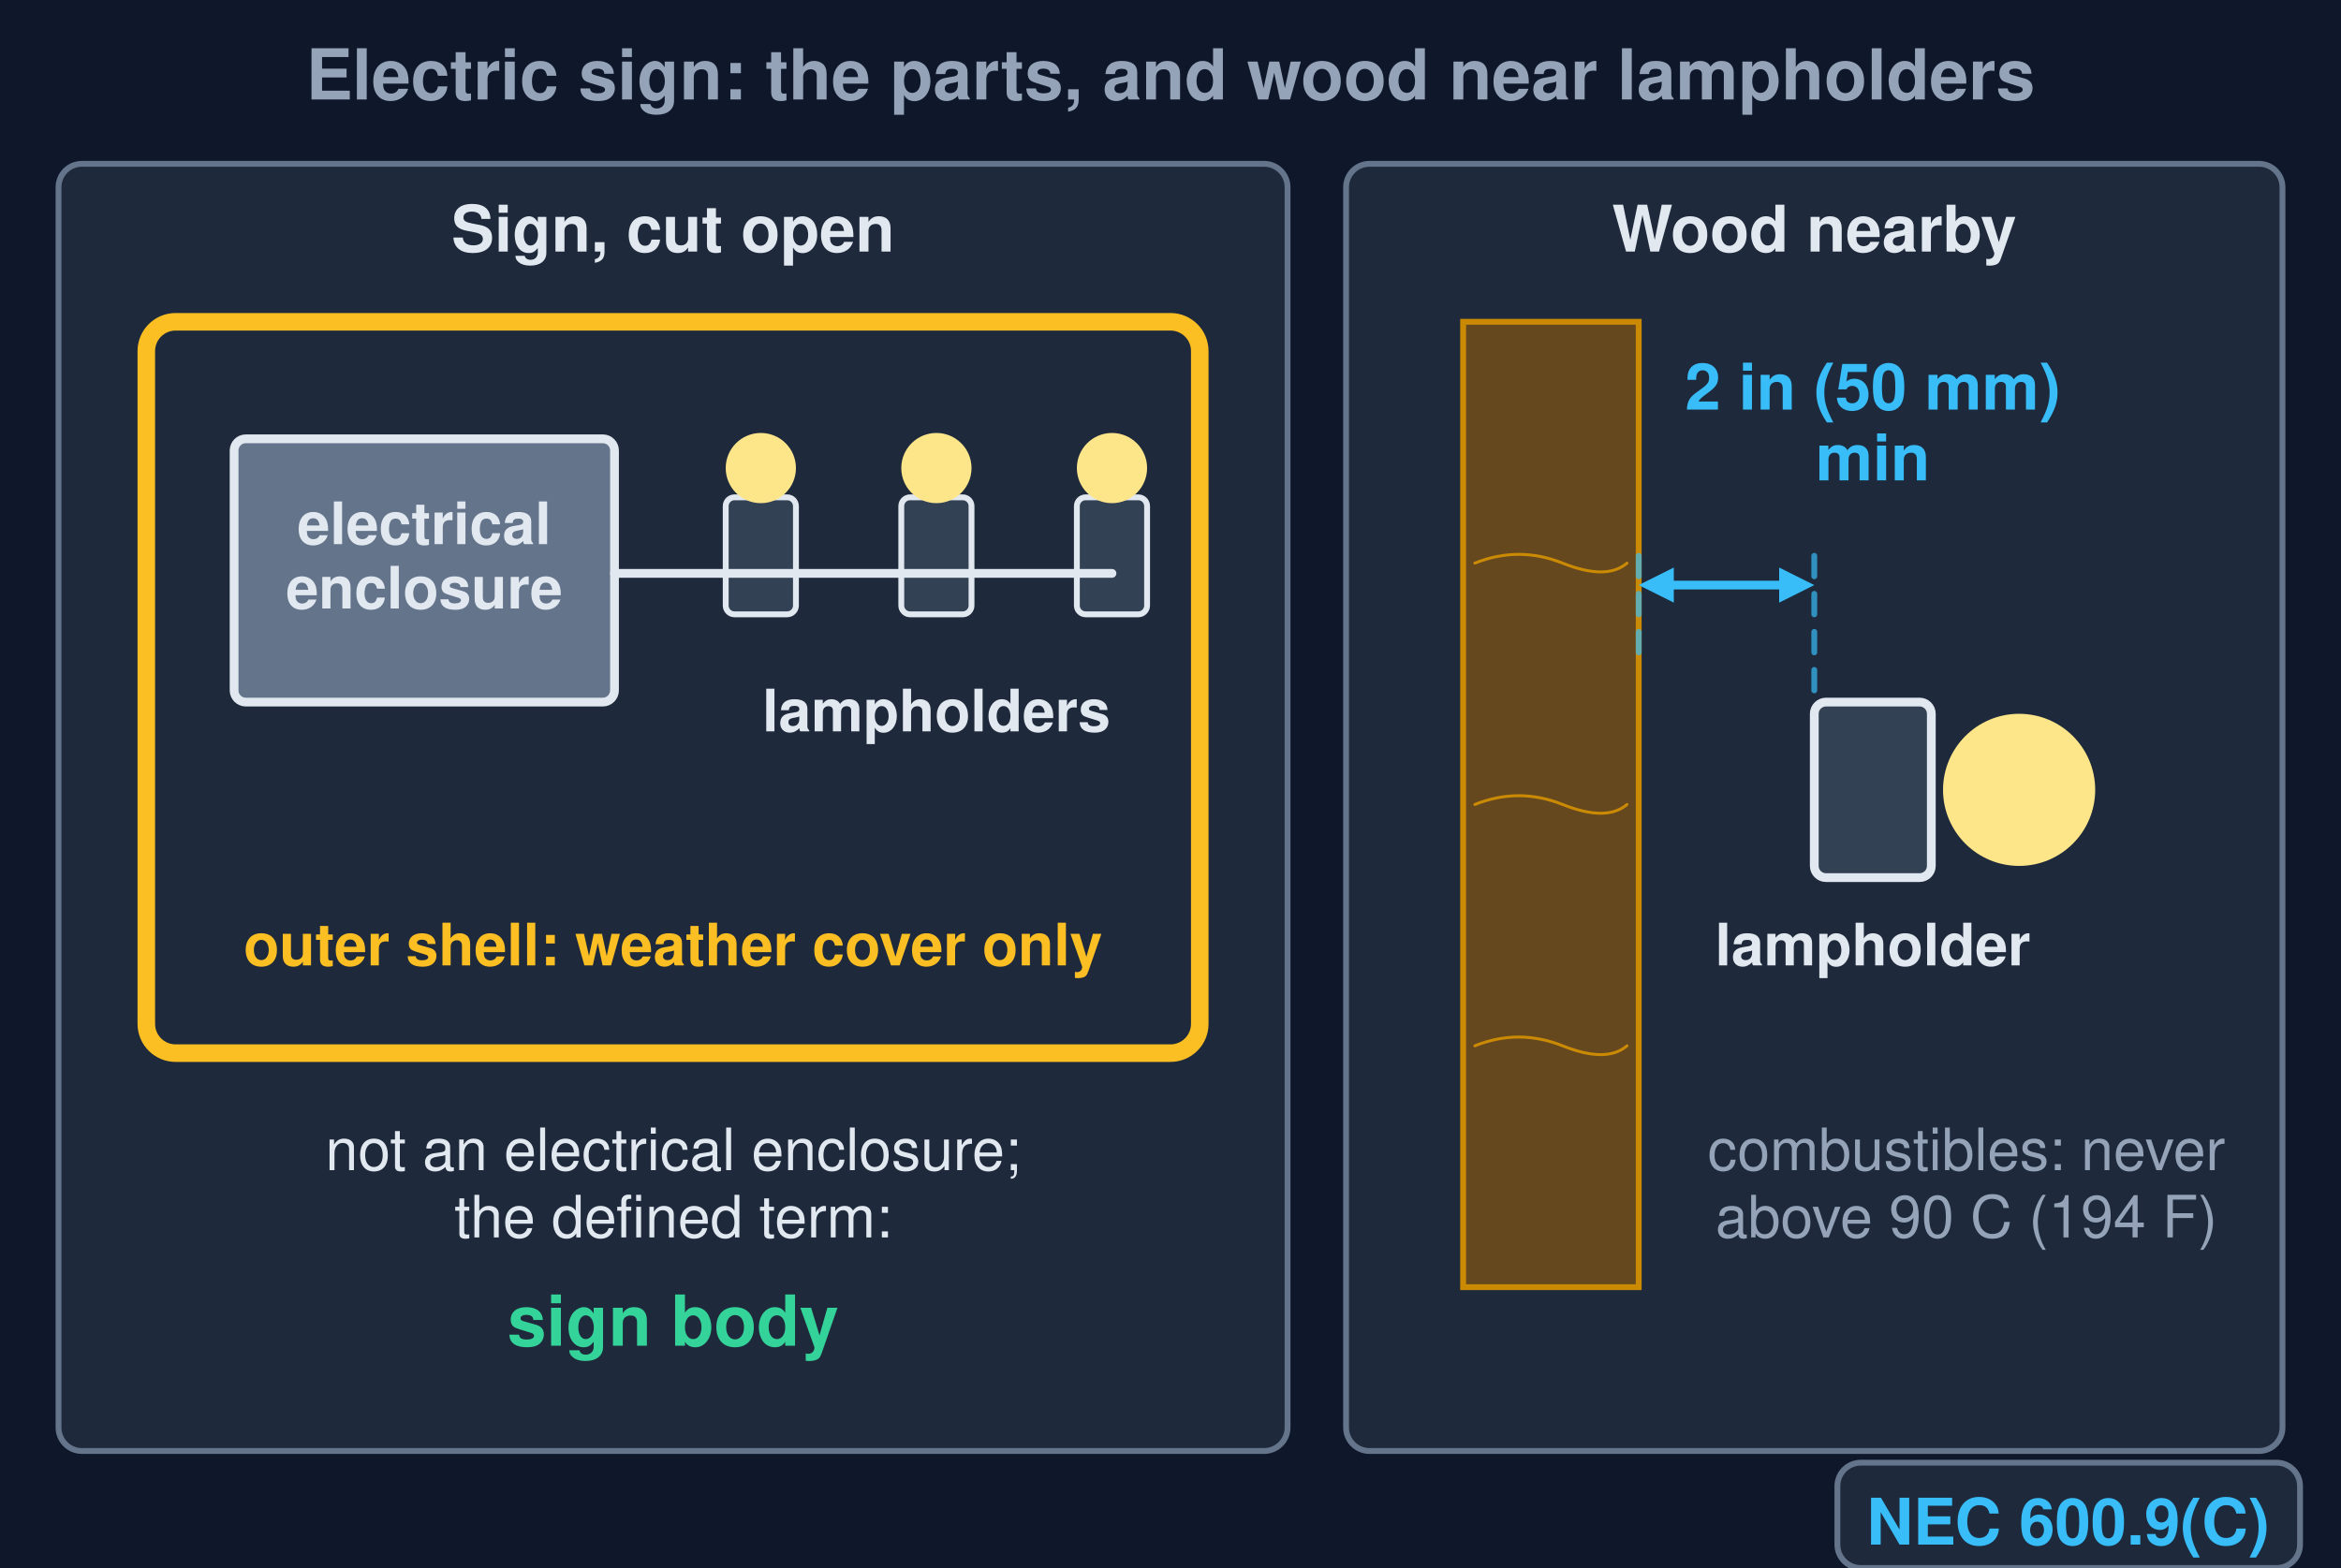
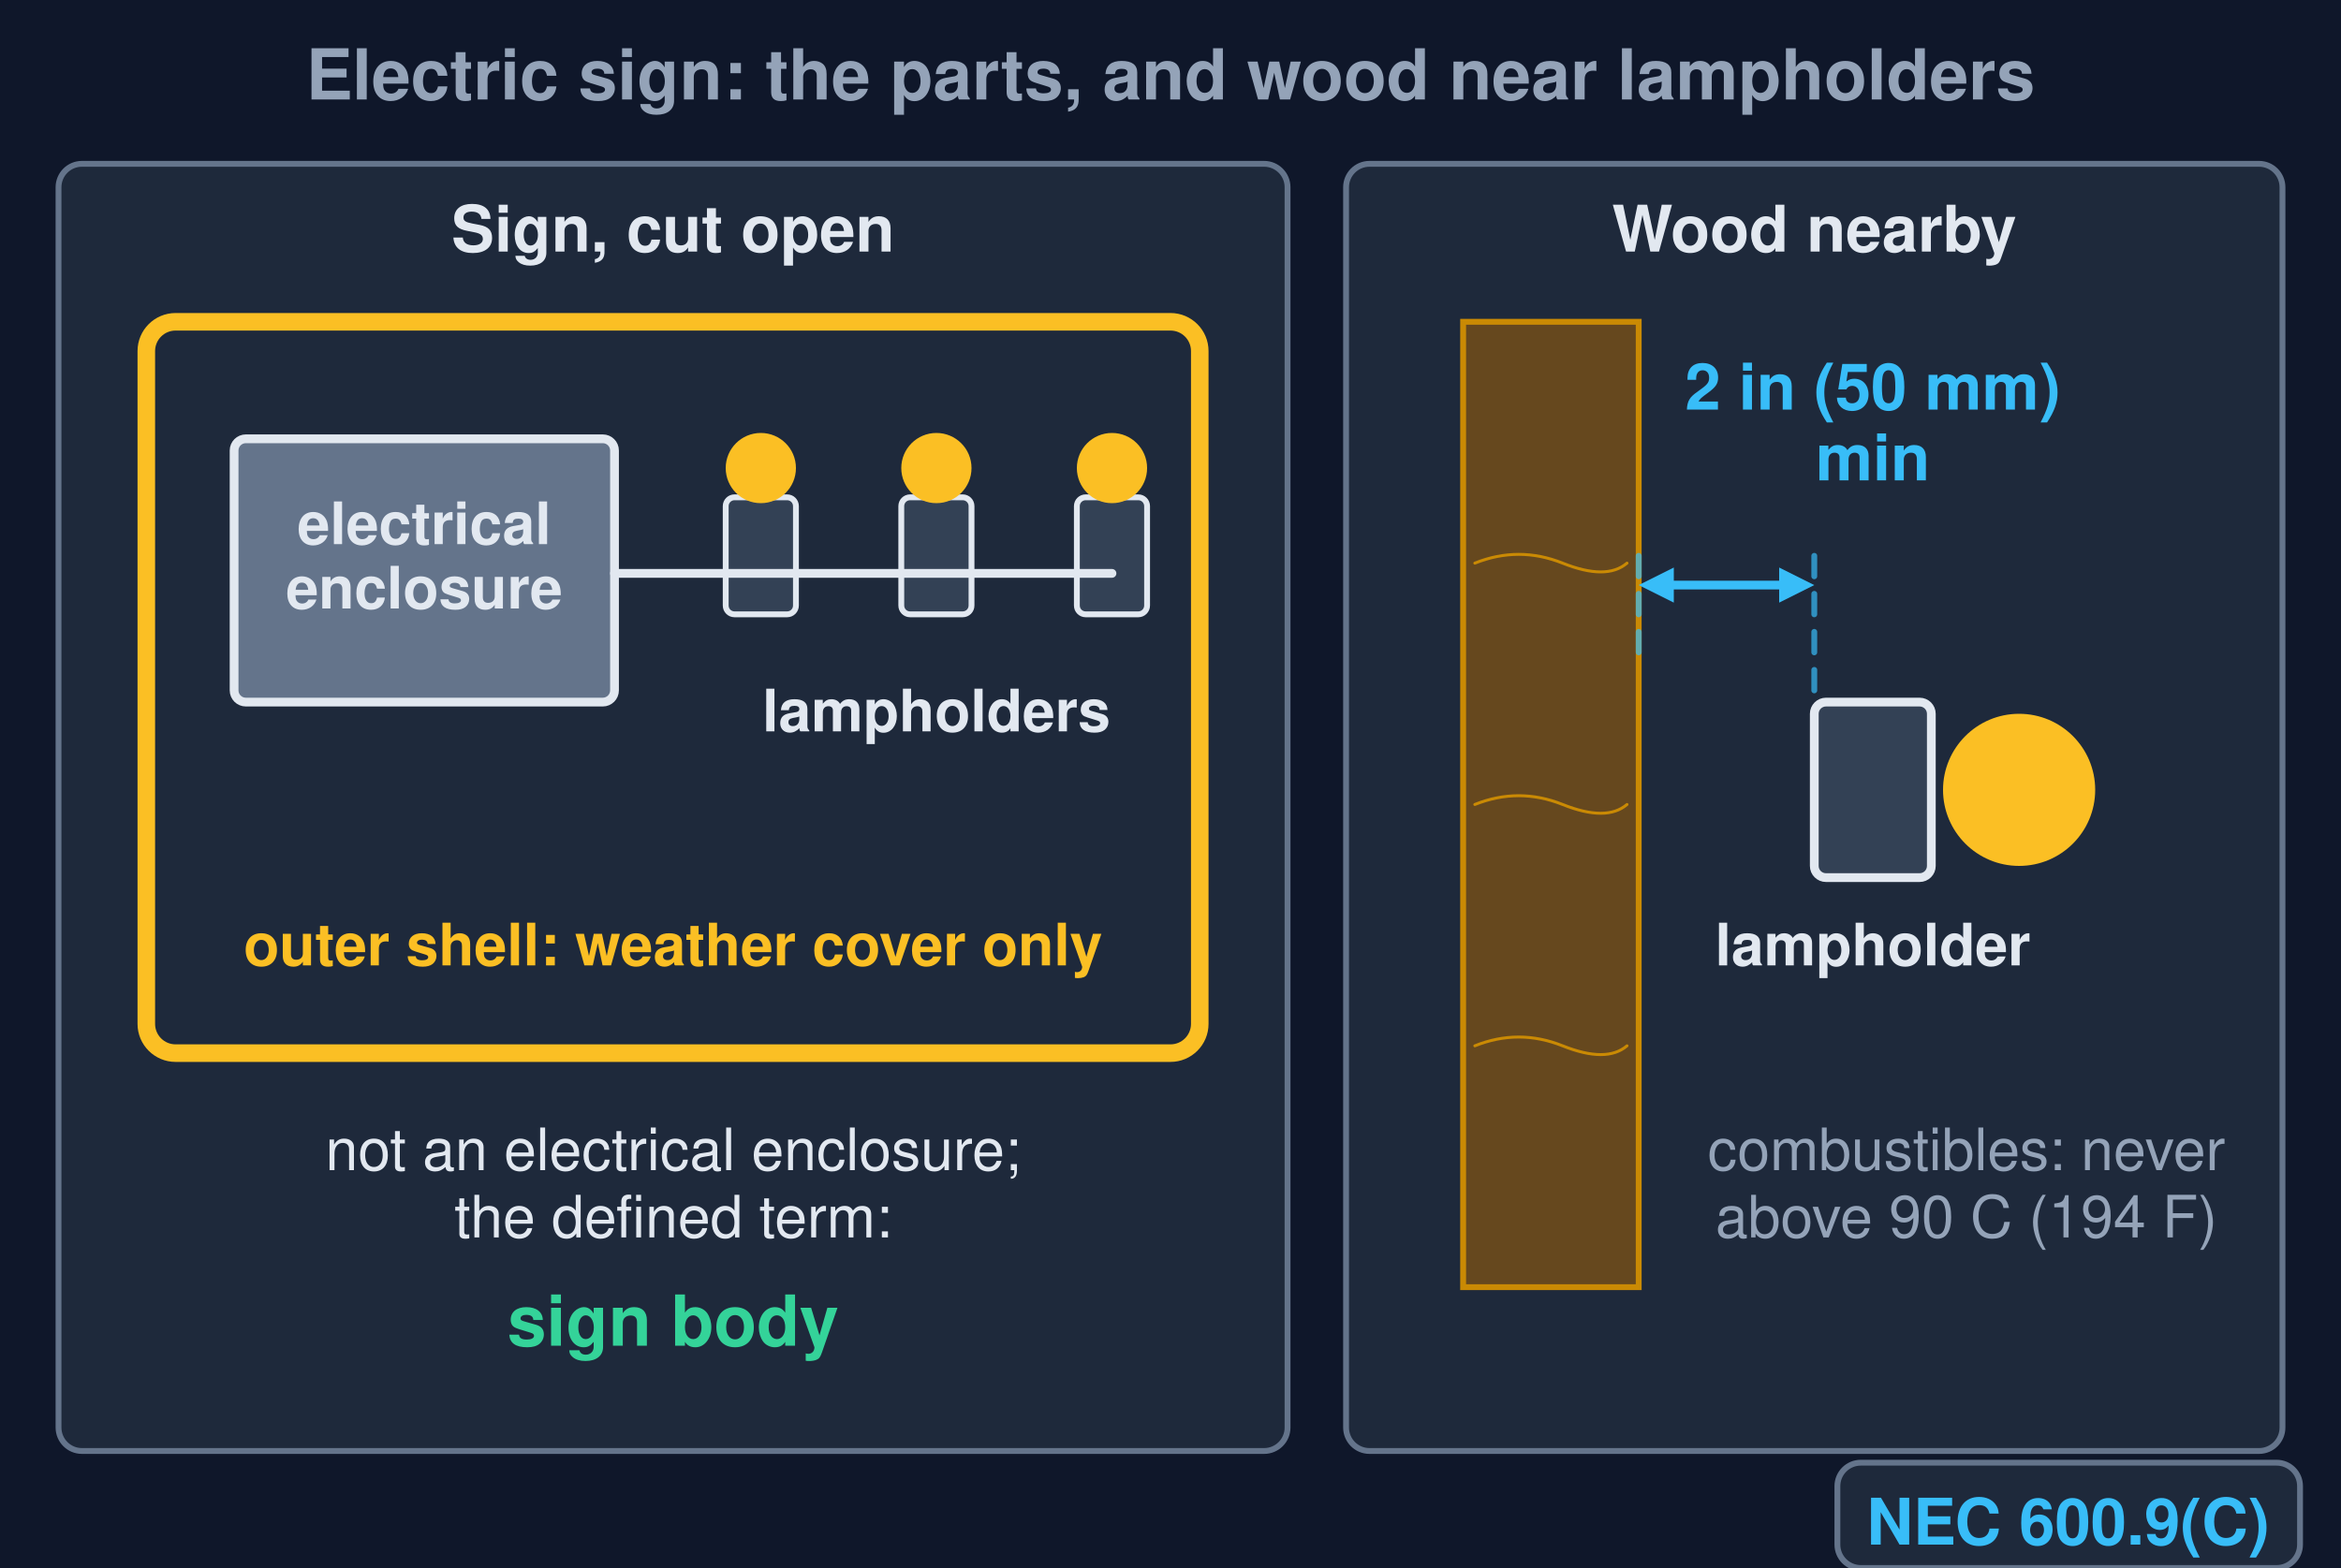
<svg xmlns="http://www.w3.org/2000/svg" width="800" height="536" viewBox="0 0 800 536">
  <rect x="0.0" y="0.0" width="800.0" height="536.0" rx="0" fill="#0f172a" fill-opacity="1.0" stroke="none" stroke-width="2" />
  <text x="400.0" y="34.0" font-family="Helvetica, Arial, sans-serif" font-size="24" font-weight="bold" fill="#94a3b8" text-anchor="middle">Electric sign: the parts, and wood near lampholders</text>
  <rect x="20.0" y="56.0" width="420.0" height="440.0" rx="8" fill="#1e293b" fill-opacity="1.0" stroke="#64748b" stroke-width="2" />
  <text x="230.0" y="86.0" font-family="Helvetica, Arial, sans-serif" font-size="22" font-weight="bold" fill="#e2e8f0" text-anchor="middle">Sign, cut open</text>
  <rect x="50.0" y="110.0" width="360.0" height="250.0" rx="10" fill="none" fill-opacity="1.0" stroke="#fbbf24" stroke-width="6" />
  <rect x="80.0" y="150.0" width="130.0" height="90.0" rx="4" fill="#64748b" fill-opacity="1.0" stroke="#e2e8f0" stroke-width="3" />
  <text x="145.0" y="186.0" font-family="Helvetica, Arial, sans-serif" font-size="20" font-weight="bold" fill="#e2e8f0" text-anchor="middle">electrical</text>
  <text x="145.0" y="208.0" font-family="Helvetica, Arial, sans-serif" font-size="20" font-weight="bold" fill="#e2e8f0" text-anchor="middle">enclosure</text>
  <rect x="248.0" y="170.0" width="24.0" height="40.0" rx="3" fill="#334155" fill-opacity="1.0" stroke="#e2e8f0" stroke-width="2" />
-   <circle cx="260.0" cy="160.0" r="12" fill="#fde68a" stroke="none" stroke-width="2" />
+   <circle cx="260.0" cy="160.0" r="12" fill="#fbbf24" stroke="none" stroke-width="2" />
  <rect x="308.0" y="170.0" width="24.0" height="40.0" rx="3" fill="#334155" fill-opacity="1.0" stroke="#e2e8f0" stroke-width="2" />
-   <circle cx="320.0" cy="160.0" r="12" fill="#fde68a" stroke="none" stroke-width="2" />
+   <circle cx="320.0" cy="160.0" r="12" fill="#fbbf24" stroke="none" stroke-width="2" />
  <rect x="368.0" y="170.0" width="24.0" height="40.0" rx="3" fill="#334155" fill-opacity="1.0" stroke="#e2e8f0" stroke-width="2" />
-   <circle cx="380.0" cy="160.0" r="12" fill="#fde68a" stroke="none" stroke-width="2" />
+   <circle cx="380.0" cy="160.0" r="12" fill="#fbbf24" stroke="none" stroke-width="2" />
  <line x1="210.0" y1="196.0" x2="380.0" y2="196.0" stroke="#e2e8f0" stroke-width="3" stroke-linecap="round" stroke-opacity="1.0" />
  <text x="320.0" y="250.0" font-family="Helvetica, Arial, sans-serif" font-size="20" font-weight="bold" fill="#e2e8f0" text-anchor="middle">lampholders</text>
  <text x="230.0" y="330.0" font-family="Helvetica, Arial, sans-serif" font-size="20" font-weight="bold" fill="#fbbf24" text-anchor="middle">outer shell: weather cover only</text>
  <text x="230.0" y="400.0" font-family="Helvetica, Arial, sans-serif" font-size="20" fill="#e2e8f0" text-anchor="middle">not an electrical enclosure;</text>
  <text x="230.0" y="423.0" font-family="Helvetica, Arial, sans-serif" font-size="20" fill="#e2e8f0" text-anchor="middle">the defined term:</text>
  <text x="230.0" y="460.0" font-family="Helvetica, Arial, sans-serif" font-size="24" font-weight="bold" fill="#34d399" text-anchor="middle">sign body</text>
  <rect x="460.0" y="56.0" width="320.0" height="440.0" rx="8" fill="#1e293b" fill-opacity="1.0" stroke="#64748b" stroke-width="2" />
  <text x="620.0" y="86.0" font-family="Helvetica, Arial, sans-serif" font-size="22" font-weight="bold" fill="#e2e8f0" text-anchor="middle">Wood nearby</text>
  <rect x="500.0" y="110.0" width="60.0" height="330.0" rx="0" fill="#a16207" fill-opacity="0.55" stroke="#ca8a04" stroke-width="2" />
  <path d="M 504 192.5 q 15.0 -6 30.0 0 t 22.0 0" fill="none" stroke="#ca8a04" stroke-width="1" stroke-linecap="round" stroke-linejoin="round" />
  <path d="M 504 275.0 q 15.0 -6 30.0 0 t 22.0 0" fill="none" stroke="#ca8a04" stroke-width="1" stroke-linecap="round" stroke-linejoin="round" />
  <path d="M 504 357.5 q 15.0 -6 30.0 0 t 22.0 0" fill="none" stroke="#ca8a04" stroke-width="1" stroke-linecap="round" stroke-linejoin="round" />
  <rect x="620.0" y="240.0" width="40.0" height="60.0" rx="4" fill="#334155" fill-opacity="1.0" stroke="#e2e8f0" stroke-width="3" />
-   <circle cx="690.0" cy="270.0" r="26" fill="#fde68a" stroke="none" stroke-width="2" />
+   <circle cx="690.0" cy="270.0" r="26" fill="#fbbf24" stroke="none" stroke-width="2" />
  <text x="640.0" y="330.0" font-family="Helvetica, Arial, sans-serif" font-size="20" font-weight="bold" fill="#e2e8f0" text-anchor="middle">lampholder</text>
  <line x1="560.0" y1="190.0" x2="560.0" y2="197.0" stroke="#38bdf8" stroke-width="2" stroke-linecap="round" stroke-opacity="0.7" />
  <line x1="560.0" y1="203.0" x2="560.0" y2="210.0" stroke="#38bdf8" stroke-width="2" stroke-linecap="round" stroke-opacity="0.7" />
  <line x1="560.0" y1="216.0" x2="560.0" y2="223.0" stroke="#38bdf8" stroke-width="2" stroke-linecap="round" stroke-opacity="0.7" />
  <line x1="620.0" y1="190.0" x2="620.0" y2="197.0" stroke="#38bdf8" stroke-width="2" stroke-linecap="round" stroke-opacity="0.7" />
  <line x1="620.0" y1="203.0" x2="620.0" y2="210.0" stroke="#38bdf8" stroke-width="2" stroke-linecap="round" stroke-opacity="0.7" />
  <line x1="620.0" y1="216.0" x2="620.0" y2="223.0" stroke="#38bdf8" stroke-width="2" stroke-linecap="round" stroke-opacity="0.7" />
  <line x1="620.0" y1="229.0" x2="620.0" y2="236.0" stroke="#38bdf8" stroke-width="2" stroke-linecap="round" stroke-opacity="0.7" />
  <line x1="566.0" y1="200.0" x2="614.0" y2="200.0" stroke="#38bdf8" stroke-width="3" stroke-linecap="round" stroke-opacity="1.0" />
  <polygon points="560.0,200.0 572.0,194.0 572.0,206.0" fill="#38bdf8" fill-opacity="1.0" stroke="none" stroke-width="2" />
  <polygon points="620.0,200.0 608.0,206.0 608.0,194.0" fill="#38bdf8" fill-opacity="1.0" stroke="none" stroke-width="2" />
  <text x="640.0" y="140.0" font-family="Helvetica, Arial, sans-serif" font-size="22" font-weight="bold" fill="#38bdf8" text-anchor="middle">2 in (50 mm)</text>
  <text x="640.0" y="164.2" font-family="Helvetica, Arial, sans-serif" font-size="22" font-weight="bold" fill="#38bdf8" text-anchor="middle">min</text>
  <text x="672.0" y="400.0" font-family="Helvetica, Arial, sans-serif" font-size="20" fill="#94a3b8" text-anchor="middle">combustibles: never</text>
  <text x="672.0" y="423.0" font-family="Helvetica, Arial, sans-serif" font-size="20" fill="#94a3b8" text-anchor="middle">above 90 C (194 F)</text>
  <rect x="627.9" y="500.0" width="158.1" height="36.0" rx="8" fill="#1e293b" fill-opacity="1.0" stroke="#64748b" stroke-width="2" />
  <text x="637.9" y="528.0" font-family="Helvetica, Arial, sans-serif" font-size="22" font-weight="bold" fill="#38bdf8" text-anchor="start">NEC 600.9(C)</text>
</svg>
